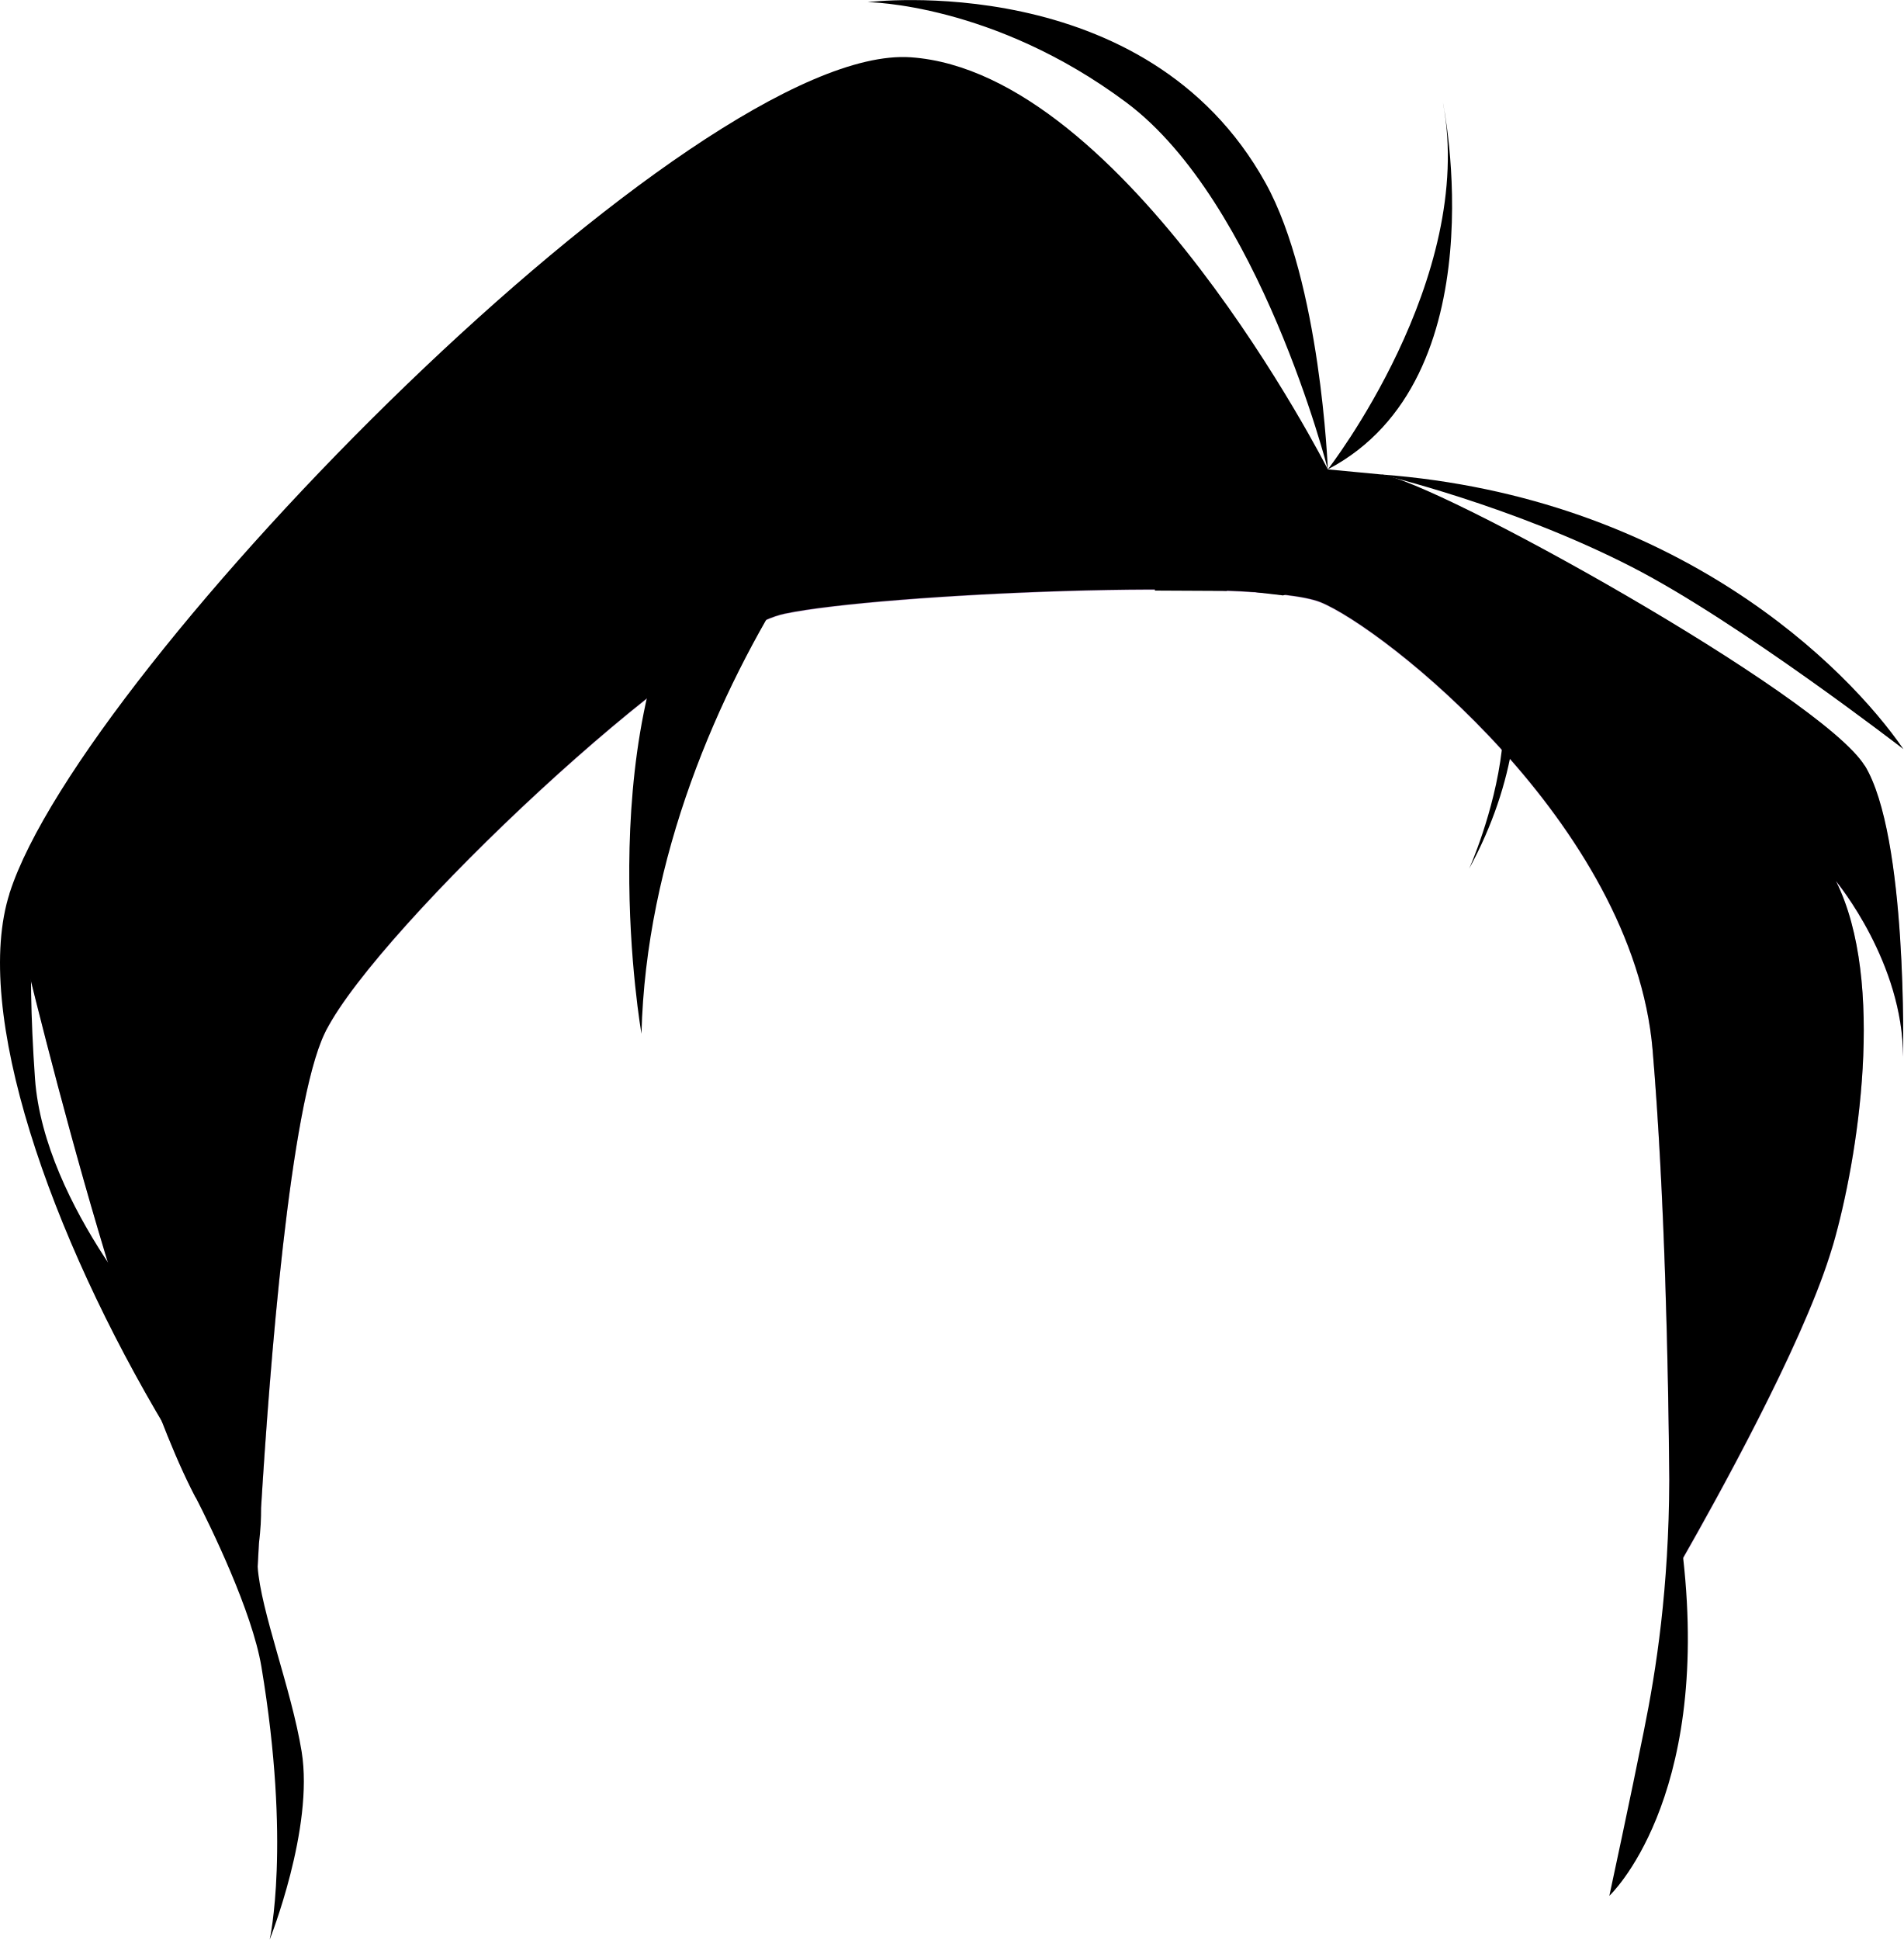
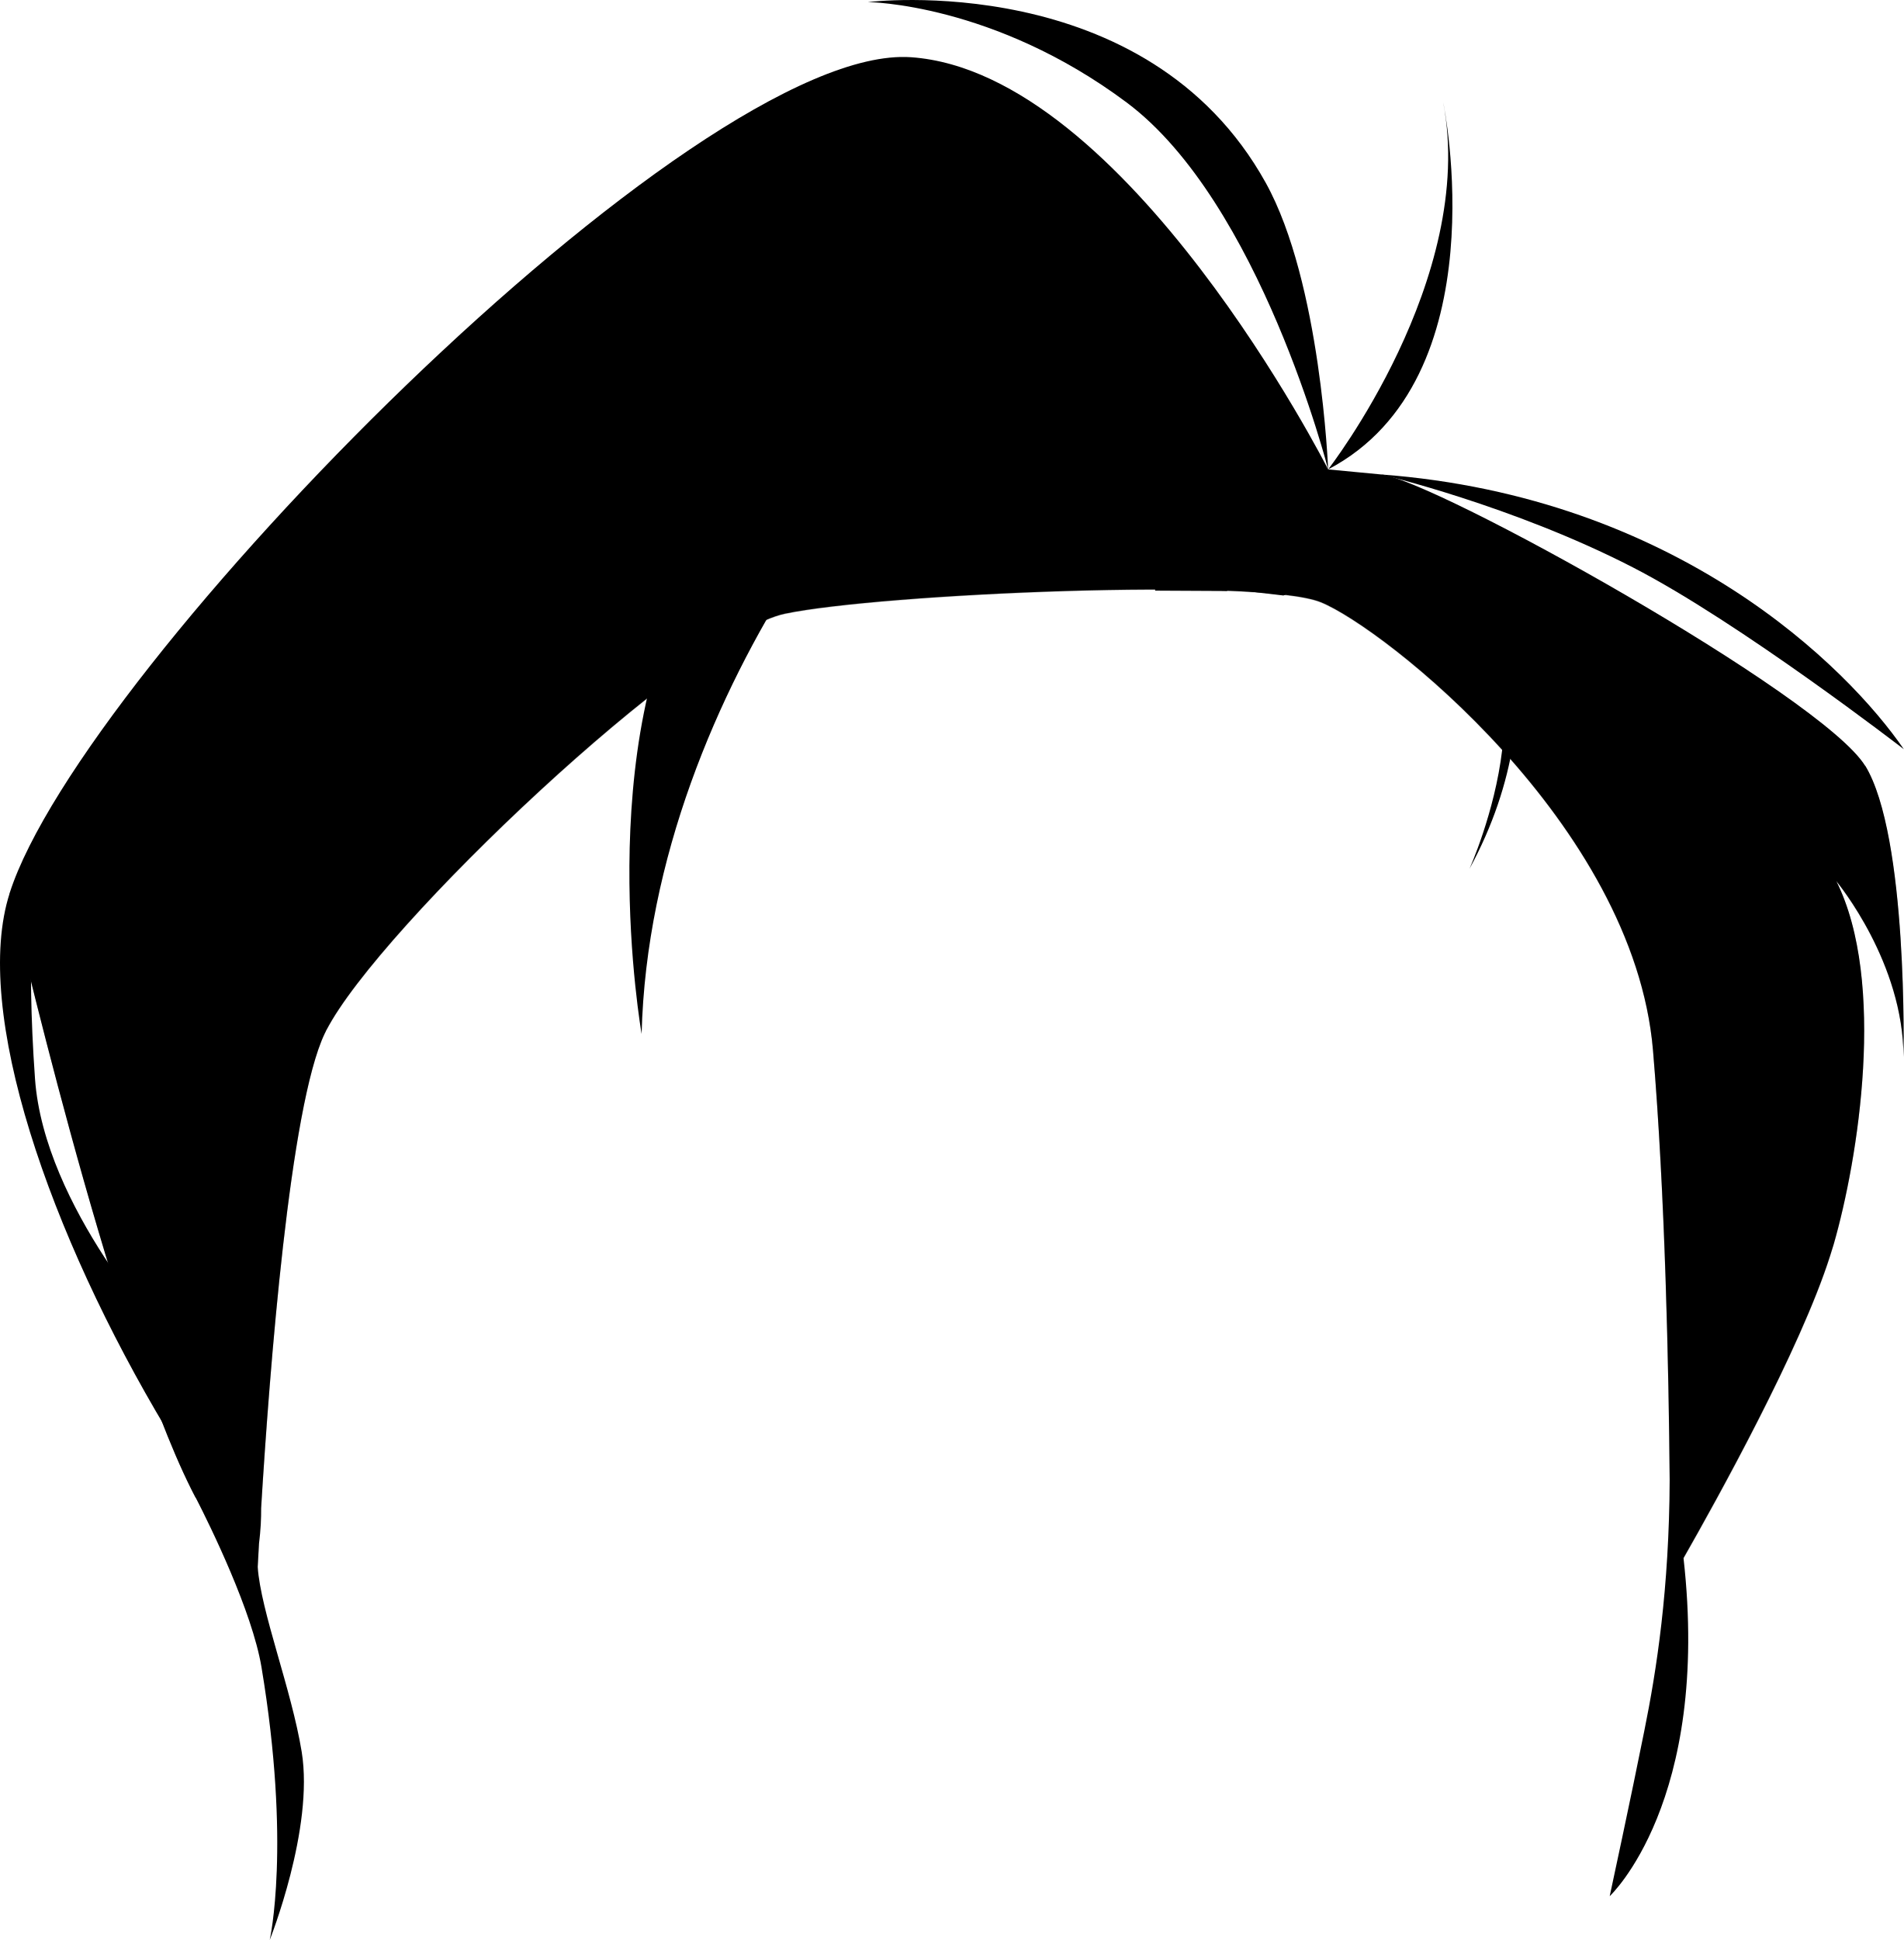
- <svg xmlns="http://www.w3.org/2000/svg" viewBox="0 0 106.01 108.04">
-   <g style="isolation:isolate;">
-     <g id="b">
-       <g id="c">
-         <path d="M.54,49.73c-2.11,6.54,2.21,18.98,8.74,29.87v-5.05s-6.81-7.32-7.33-14.47c-.51-7.15,0-10.88,0-10.88l-1.41.53Z" style="stroke-width: 0px; fill: fillColor;" />
-         <path d="M103.87,42.65c-2.4-3.92-24.03-15.95-26.97-16.23l-2.94-.28S62.74,4.03,50.73,3.19C38.71,2.36,4.57,37.16.54,49.72t0,0c.08.37,5.53,24.01,10.09,33.16h0s0,0,0,0c.08.17.17.33.25.49l.03.04c.81,1.58,3.13,6.31,3.65,9.41,1.66,9.93.46,15.2.46,15.2,0,0,2.48-6.21,1.78-10.48-.57-3.49-2.28-7.81-2.45-10.3.02-.37.04-.8.07-1.27.1-.79.13-1.44.12-1.99.47-7.72,1.6-22.36,3.54-26.43.03-.06.06-.12.09-.18,2.95-5.76,20.26-22.09,25.54-23.2,5.34-1.12,26.37-2.03,29.84-.64,3.47,1.4,17.43,12.35,18.5,24.94.68,8.03.88,17.86.93,23.93-.03,6.08-.72,10.56-1.42,14.01-.71,3.56-1.92,9.17-1.92,9.17,0,0,5.64-5.25,4.11-18.83,1.84-3.23,6.51-11.63,8.16-16.82.06-.2.13-.42.2-.64h0s0,0,0,0c1.37-4.75,2.95-14.62.15-20.23.11.14,3.74,4.56,3.74,9.79,0,0,.27-12.31-2.14-16.23Z" style="stroke-width: 0px; fill: fillColor;" />
-         <path d="M80.37,5.71s3.2,15.39-6.41,20.43c0,0,8.28-10.63,6.41-20.43Z" style="stroke-width: 0px; fill: fillColor;" />
-         <path d="M48.33.12s15.51-1.94,22.16,10.07c3.07,5.54,3.47,15.95,3.47,15.95,0,0-3.79-14.88-11.22-20.43C55.32.17,48.33.12,48.33.12Z" style="stroke-width: 0px; fill: fillColor;" />
-         <path d="M76.9,26.42c16.53,1.24,26.01,10.77,29.12,15.3,0,0-9.16-7.08-15.1-10.13-6.69-3.44-14.02-5.17-14.02-5.17Z" style="stroke-width: 0px; fill: fillColor;" />
-         <path d="M106,58.88c0-5.23-3.62-9.65-3.74-9.79,2.8,5.61,1.22,15.48-.15,20.23h0c-.07.23-.13.44-.2.65-2.07,6.52-8.92,18.14-8.92,18.14,0,0,.12-17.02-.94-29.61-1.07-12.59-15.03-23.54-18.5-24.94-3.47-1.4-24.5-.48-29.84.64-5.28,1.11-22.59,17.44-25.54,23.2,7.39-20.08,30.15-40.73,30.15-40.73-8.4,1.35-20.2,15.6-20.6,16.08.35-.61,11.17-19.72,31.91-24.08,3.11-.66,13.59,16.79,14.32,17.47,0,0,16.73,16.78,19.47,17.47,2.73.68,10.44-.96,10.44-.96,2.4,3.92,2.14,16.23,2.14,16.23Z" style="fill:#7a369e; mix-blend-mode:multiply; opacity:.5; stroke-width:0px;" />
-         <path d="M68.34,32.91l-4.01-.02s-.79-12.92-9.13-12.36c-3.58.24-18.98,17.54-19.47,37.04,0,0-2.87-16.3,3.17-26.08,5-8.11,11.65-13.23,15.09-12.91,10.91,1,14.35,14.33,14.35,14.33Z" style="stroke-width: 0px; fill: fillColor;" />
-         <path d="M18.17,57.39c-.03.06-.06.12-.09.18-2.67,5.6-3.8,31.27-3.8,31.27l-3.39-5.46C6.28,74.63.63,50.11.54,49.73c2.17,2.73,6.62,4.78,7.57,4.71.94-.08,13.83-17.39,14.08-17.73-.17.3-10.82,19.65-10.86,20.87-.04,1.23,6.84-.18,6.84-.18Z" style="fill:#7a369e; mix-blend-mode:multiply; opacity:.5; stroke-width:0px;" />
-         <path d="M69.36,32.91s5.53-4.1,11.4-3.36c2.65.33,6.34,9.16,1.07,18.83,0,0,5.63-12.46-2.31-15.62-3.59-1.43-8.05.4-8.05.4l-2.1-.25Z" style="stroke-width: 0px; fill: fillColor;" />
-         <path d="M25.11,19.1c-.48,6.24,7.18,4.33,6.64,7.04l-4.02,6.61s3.8-4.32,5.34-5.82c0,0,2.16-1.08,5.02.22,0,0-7.53,8.2-11.53,14.58,0,0-.03-6.17-1.16-7.29-1.13-1.12-6.83.93-8.86.08-2.04-.84,2.92-9.94,2.92-9.94l5.65-5.48Z" style="fill:#ffd1dd; mix-blend-mode:soft-light; opacity:.5; stroke-width:0px;" />
-         <path d="M41.21,28.11c1.74-1.48,3.53,0,3.53,0,0,0-.89,1.4-5,7.28,0,0-3.62,2.76-3.13,1.32,0,0,2.26-6.6,4.6-8.6Z" style="fill:#ffd1dd; mix-blend-mode:soft-light; opacity:.5; stroke-width:0px;" />
-         <path d="M81.33,29.78c-.72,1.87-1.82,2.99-1.82,2.99,0,0,1.89.35,2.81,2.1,0,0,.46-1.77.56-3.32,0,0-.38-.73-.78-1.09s-.78-.66-.78-.66Z" style="fill:#ffd1dd; mix-blend-mode:soft-light; opacity:.5; stroke-width:0px;" />
-       </g>
-     </g>
-   </g>
+ <svg xmlns="http://www.w3.org/2000/svg" viewBox="0 0.004 106.02 108.016" width="106.02" height="108.016">
+   <path d="M.54,49.73c-2.11,6.54,2.21,18.98,8.74,29.87v-5.05s-6.81-7.32-7.33-14.47c-.51-7.15,0-10.88,0-10.88l-1.41.53Z" style="stroke-width: 0px;" />
+   <path d="M103.87,42.65c-2.4-3.92-24.03-15.95-26.97-16.23l-2.94-.28S62.74,4.03,50.73,3.19C38.71,2.36,4.57,37.16.54,49.72t0,0c.08.37,5.53,24.01,10.09,33.16h0s0,0,0,0c.08.17.17.33.25.49l.03.04c.81,1.58,3.13,6.31,3.65,9.41,1.66,9.93.46,15.2.46,15.2,0,0,2.48-6.21,1.78-10.48-.57-3.49-2.28-7.81-2.45-10.3.02-.37.04-.8.07-1.27.1-.79.13-1.44.12-1.99.47-7.72,1.6-22.36,3.54-26.43.03-.06.06-.12.09-.18,2.95-5.76,20.26-22.09,25.54-23.2,5.34-1.12,26.37-2.03,29.84-.64,3.47,1.4,17.43,12.35,18.5,24.94.68,8.03.88,17.86.93,23.93-.03,6.08-.72,10.56-1.42,14.01-.71,3.56-1.92,9.17-1.92,9.17,0,0,5.64-5.25,4.11-18.83,1.84-3.23,6.51-11.63,8.16-16.82.06-.2.13-.42.2-.64h0s0,0,0,0c1.37-4.75,2.95-14.62.15-20.23.11.14,3.74,4.56,3.74,9.79,0,0,.27-12.31-2.14-16.23Z" style="stroke-width: 0px;" />
+   <path d="M80.37,5.71s3.2,15.39-6.41,20.43c0,0,8.28-10.63,6.41-20.43Z" style="stroke-width: 0px;" />
+   <path d="M48.33.12s15.51-1.94,22.16,10.07c3.07,5.54,3.47,15.95,3.47,15.95,0,0-3.79-14.88-11.22-20.43C55.32.17,48.33.12,48.33.12Z" style="stroke-width: 0px;" />
+   <path d="M76.9,26.42c16.53,1.24,26.01,10.77,29.12,15.3,0,0-9.16-7.08-15.1-10.13-6.69-3.44-14.02-5.17-14.02-5.17Z" style="stroke-width: 0px;" />
+   <path d="M106,58.88c0-5.23-3.62-9.65-3.74-9.79,2.8,5.61,1.22,15.48-.15,20.23h0c-.07.23-.13.44-.2.65-2.07,6.52-8.92,18.14-8.92,18.14,0,0,.12-17.02-.94-29.61-1.07-12.59-15.03-23.54-18.5-24.94-3.47-1.4-24.5-.48-29.84.64-5.28,1.11-22.59,17.44-25.54,23.2,7.39-20.08,30.15-40.73,30.15-40.73-8.4,1.35-20.2,15.6-20.6,16.08.35-.61,11.17-19.72,31.91-24.08,3.11-.66,13.59,16.79,14.32,17.47,0,0,16.73,16.78,19.47,17.47,2.73.68,10.44-.96,10.44-.96,2.4,3.92,2.14,16.23,2.14,16.23Z" style="mix-blend-mode: multiply; stroke-width: 0px; fill: rgb(119, 119, 119); opacity: 0.5;" />
+   <path d="M68.34,32.91l-4.01-.02s-.79-12.92-9.13-12.36c-3.58.24-18.98,17.54-19.47,37.04,0,0-2.87-16.3,3.17-26.08,5-8.11,11.65-13.23,15.09-12.91,10.91,1,14.35,14.33,14.35,14.33Z" style="stroke-width: 0px;" />
+   <path d="M18.17,57.39c-.03.06-.06.12-.09.18-2.67,5.6-3.8,31.27-3.8,31.27l-3.39-5.46C6.28,74.63.63,50.11.54,49.73c2.17,2.73,6.62,4.78,7.57,4.71.94-.08,13.83-17.39,14.08-17.73-.17.3-10.82,19.65-10.86,20.87-.04,1.23,6.84-.18,6.84-.18Z" style="mix-blend-mode: multiply; stroke-width: 0px; opacity: 0.5; fill: rgb(119, 119, 119);" />
+   <path d="M69.36,32.91s5.53-4.1,11.4-3.36c2.65.33,6.34,9.16,1.07,18.83,0,0,5.63-12.46-2.31-15.62-3.59-1.43-8.05.4-8.05.4l-2.1-.25Z" style="stroke-width: 0px;" />
+   <path d="M25.11,19.1c-.48,6.24,7.18,4.33,6.64,7.04l-4.02,6.61s3.8-4.32,5.34-5.82c0,0,2.16-1.08,5.02.22,0,0-7.53,8.2-11.53,14.58,0,0-.03-6.17-1.16-7.29-1.13-1.12-6.83.93-8.86.08-2.04-.84,2.92-9.94,2.92-9.94l5.65-5.48Z" style="fill:#ffd1dd; mix-blend-mode:soft-light; opacity:.5; stroke-width:0px;" />
+   <path d="M41.21,28.11c1.74-1.48,3.53,0,3.53,0,0,0-.89,1.4-5,7.28,0,0-3.62,2.76-3.13,1.32,0,0,2.26-6.6,4.6-8.6Z" style="fill:#ffd1dd; mix-blend-mode:soft-light; opacity:.5; stroke-width:0px;" />
+   <path d="M81.33,29.78c-.72,1.87-1.82,2.99-1.82,2.99,0,0,1.89.35,2.81,2.1,0,0,.46-1.77.56-3.32,0,0-.38-.73-.78-1.09s-.78-.66-.78-.66Z" style="fill:#ffd1dd; mix-blend-mode:soft-light; opacity:.5; stroke-width:0px;" />
</svg>
